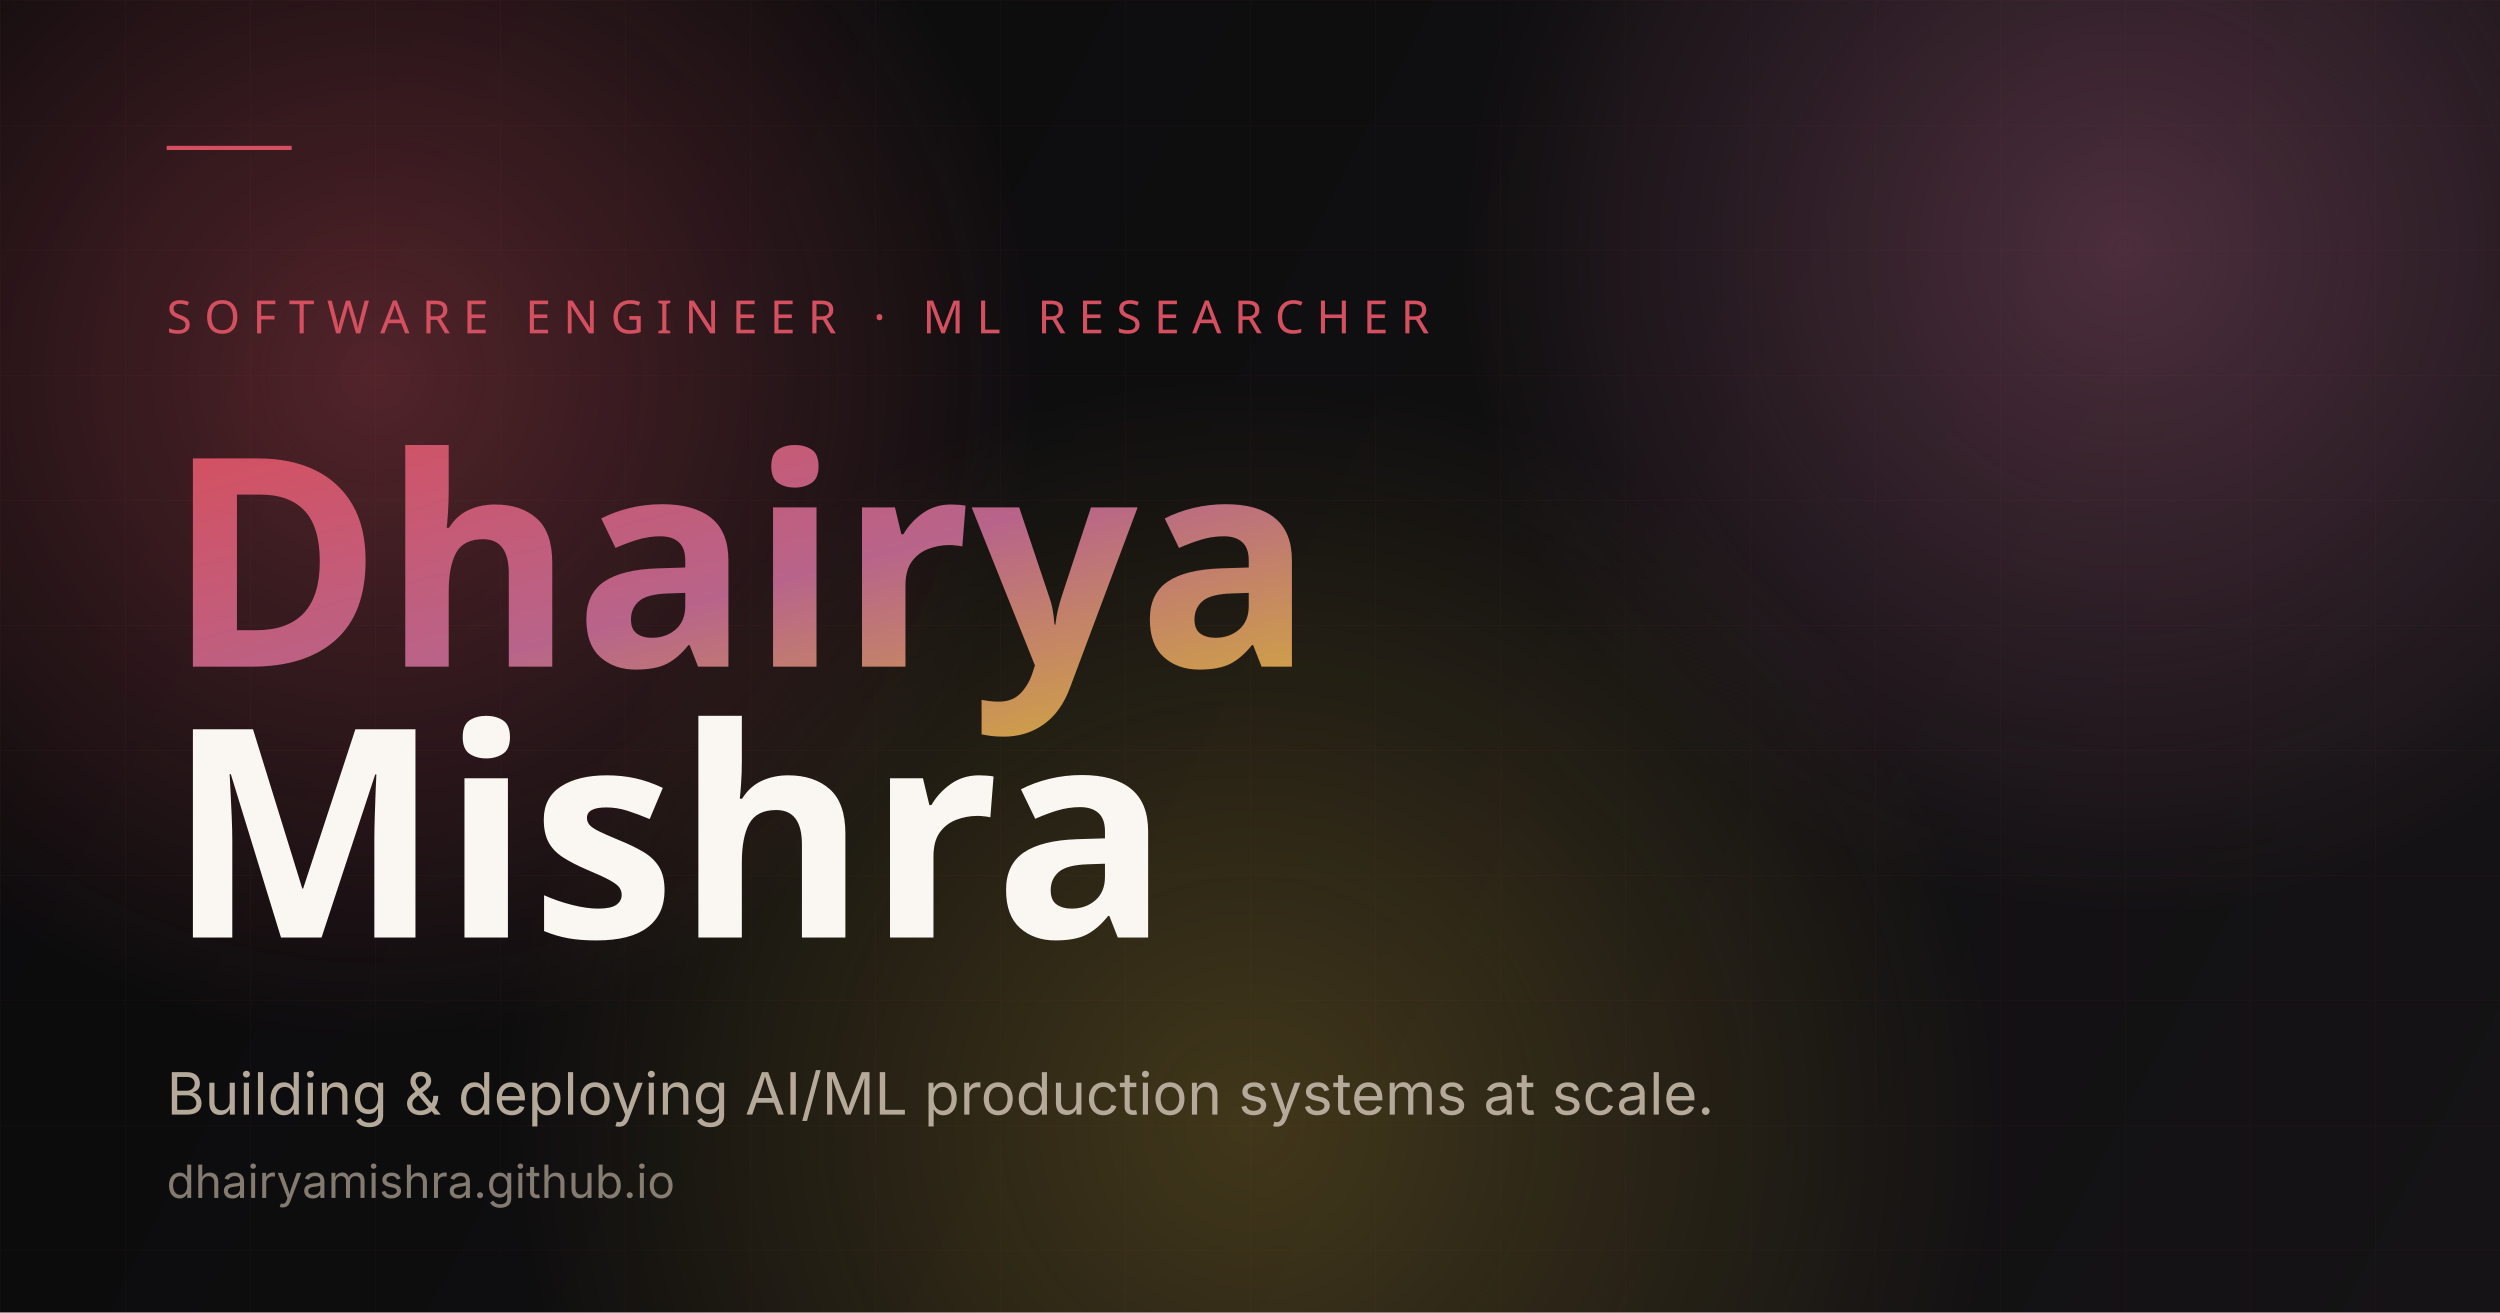
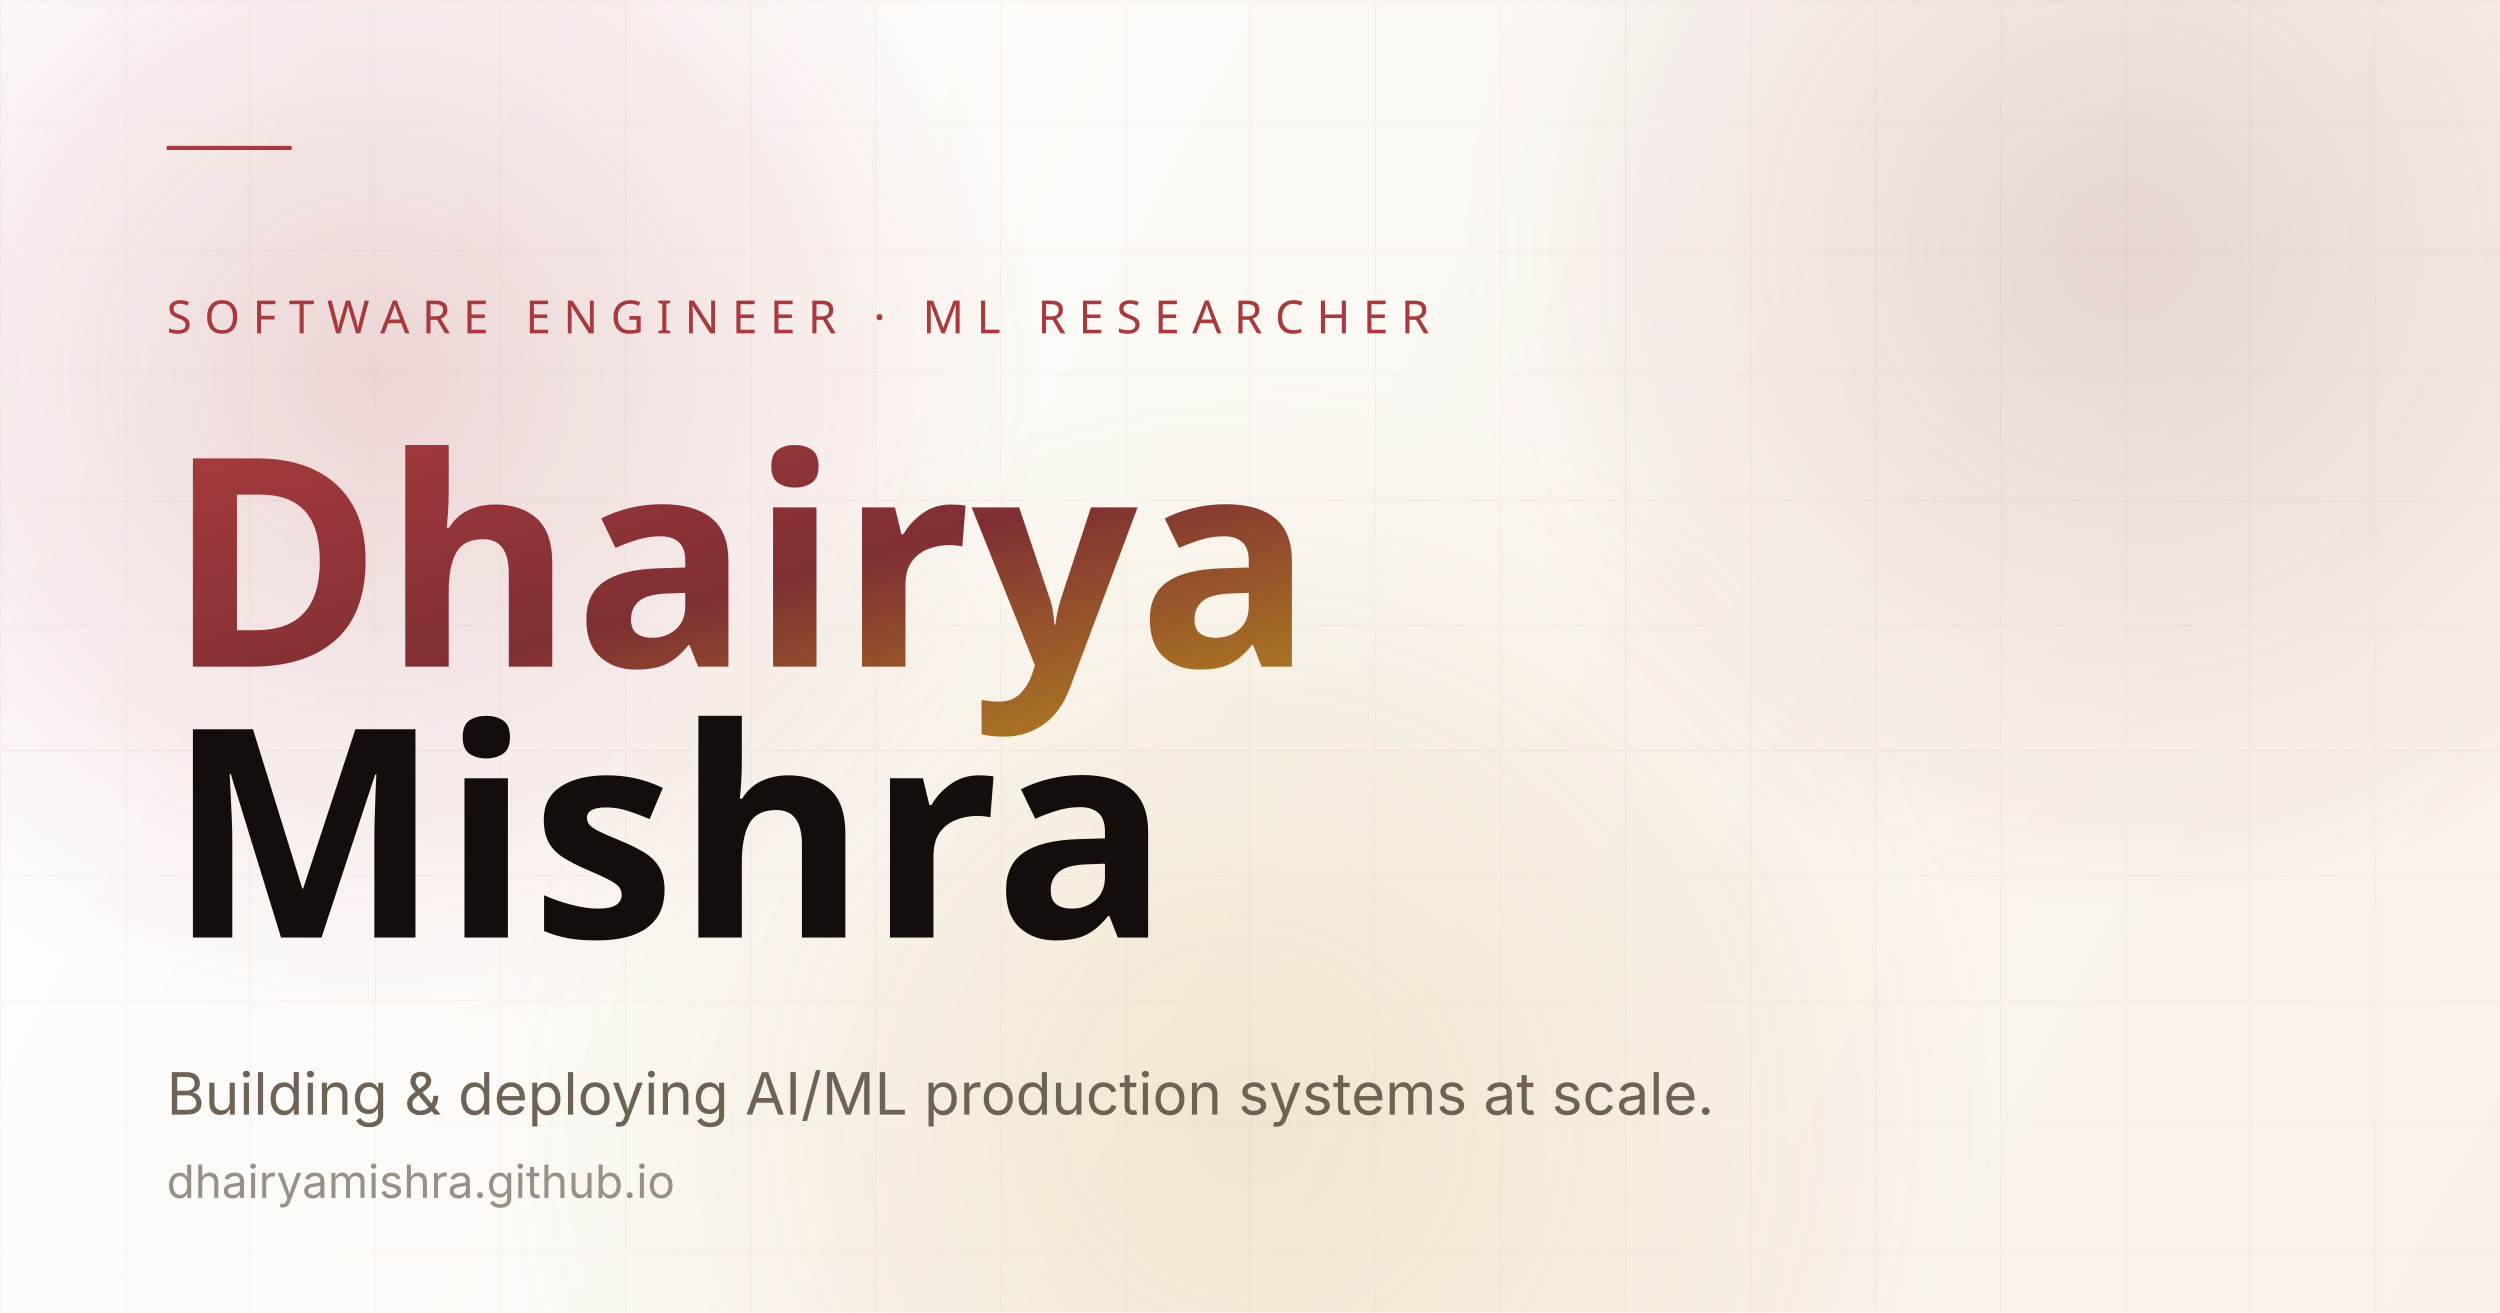
<svg xmlns="http://www.w3.org/2000/svg" viewBox="0 0 1200 630" width="1200" height="630">
  <defs>
    <linearGradient id="bg" x1="0" y1="0" x2="1200" y2="630" gradientUnits="userSpaceOnUse">
-       <stop offset="0" stop-color="#0A0A0B" />
-       <stop offset="1" stop-color="#151315" />
+       <stop offset="0" stop-color="#FFFFFF" />
+       <stop offset="1" stop-color="#F8F1E7" />
    </linearGradient>
    <radialGradient id="rose" cx="180" cy="180" r="320" gradientUnits="userSpaceOnUse">
-       <stop offset="0" stop-color="#D45060" stop-opacity="0.35" />
-       <stop offset="1" stop-color="#D45060" stop-opacity="0" />
+       <stop offset="0" stop-color="#A63A3D" stop-opacity="0.20" />
+       <stop offset="1" stop-color="#A63A3D" stop-opacity="0" />
    </radialGradient>
    <radialGradient id="violet" cx="1020" cy="120" r="320" gradientUnits="userSpaceOnUse">
-       <stop offset="0" stop-color="#B8648A" stop-opacity="0.35" />
-       <stop offset="1" stop-color="#B8648A" stop-opacity="0" />
+       <stop offset="0" stop-color="#7F2F33" stop-opacity="0.16" />
+       <stop offset="1" stop-color="#7F2F33" stop-opacity="0" />
    </radialGradient>
    <radialGradient id="gold" cx="600" cy="540" r="360" gradientUnits="userSpaceOnUse">
-       <stop offset="0" stop-color="#D4AF37" stop-opacity="0.25" />
-       <stop offset="1" stop-color="#D4AF37" stop-opacity="0" />
+       <stop offset="0" stop-color="#B8891E" stop-opacity="0.16" />
+       <stop offset="1" stop-color="#B8891E" stop-opacity="0" />
    </radialGradient>
    <linearGradient id="nameGrad" x1="0" y1="0" x2="1" y2="1">
-       <stop offset="0" stop-color="#D45060" />
-       <stop offset="0.5" stop-color="#B8648A" />
-       <stop offset="1" stop-color="#D4AF37" />
+       <stop offset="0" stop-color="#A63A3D" />
+       <stop offset="0.5" stop-color="#7F2F33" />
+       <stop offset="1" stop-color="#B8891E" />
    </linearGradient>
    <pattern id="grid" x="0" y="0" width="60" height="60" patternUnits="userSpaceOnUse">
-       <path d="M60 0 L0 0 0 60" fill="none" stroke="#D45060" stroke-opacity="0.04" stroke-width="1" />
+       <path d="M60 0 L0 0 0 60" fill="none" stroke="#A63A3D" stroke-opacity="0.05" stroke-width="1" />
    </pattern>
  </defs>
  <rect width="1200" height="630" fill="url(#bg)" />
  <rect width="1200" height="630" fill="url(#grid)" />
  <rect width="1200" height="630" fill="url(#rose)" />
  <rect width="1200" height="630" fill="url(#violet)" />
  <rect width="1200" height="630" fill="url(#gold)" />
  <g font-family="'Space Grotesk', system-ui, sans-serif">
-     <text x="80" y="160" fill="#D45060" font-size="22" font-weight="500" letter-spacing="6" text-transform="uppercase">SOFTWARE ENGINEER · ML RESEARCHER</text>
+     <text x="80" y="160" fill="#A63A3D" font-size="22" font-weight="500" letter-spacing="6" text-transform="uppercase">SOFTWARE ENGINEER · ML RESEARCHER</text>
    <text x="80" y="320" fill="url(#nameGrad)" font-size="140" font-weight="700">Dhairya</text>
-     <text x="80" y="450" fill="#FAF7F2" font-size="140" font-weight="700">Mishra</text>
+     <text x="80" y="450" fill="#130E0B" font-size="140" font-weight="700">Mishra</text>
  </g>
  <g font-family="Inter, system-ui, sans-serif">
-     <text x="80" y="535" fill="#B5A99A" font-size="28" font-weight="400">Building &amp; deploying AI/ML production systems at scale.</text>
-     <text x="80" y="575" fill="#B5A99A" font-size="22" font-weight="400" opacity="0.7">dhairyamishra.github.io</text>
+     <text x="80" y="535" fill="#6F6254" font-size="28" font-weight="400">Building &amp; deploying AI/ML production systems at scale.</text>
+     <text x="80" y="575" fill="#6F6254" font-size="22" font-weight="400" opacity="0.7">dhairyamishra.github.io</text>
  </g>
-   <rect x="80" y="70" width="60" height="2" fill="#D45060" />
+   <rect x="80" y="70" width="60" height="2" fill="#A63A3D" />
</svg>
